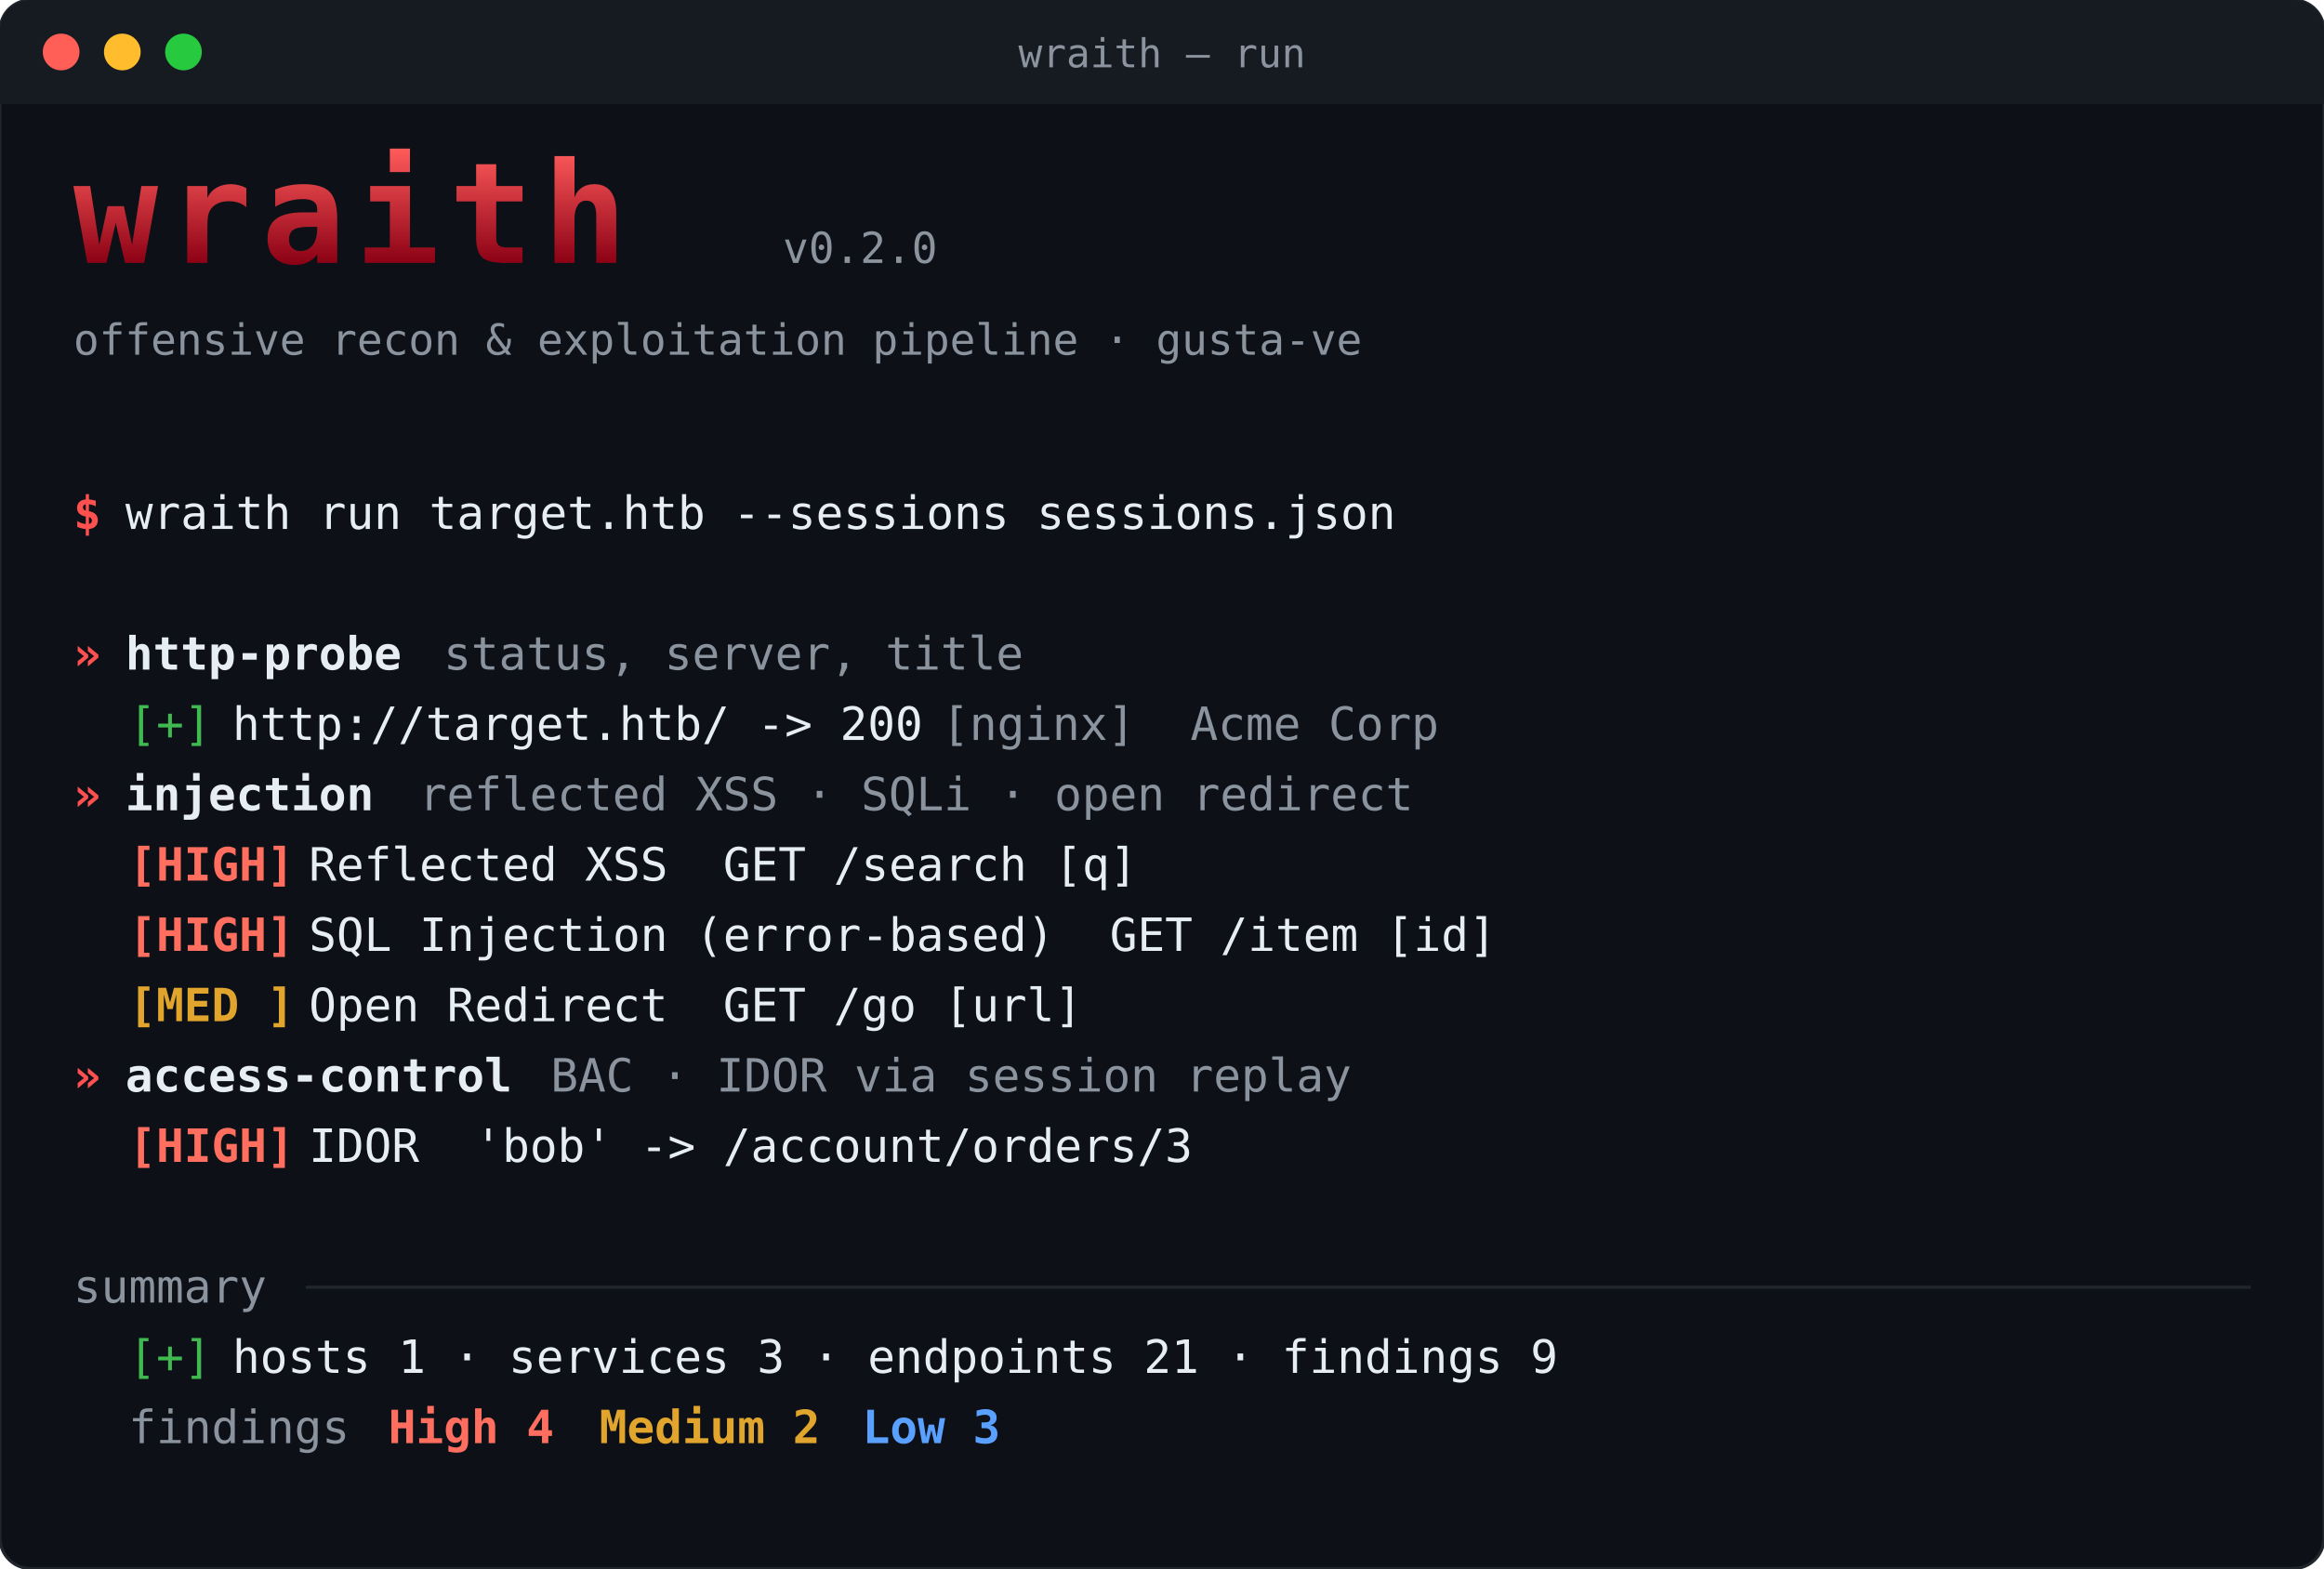
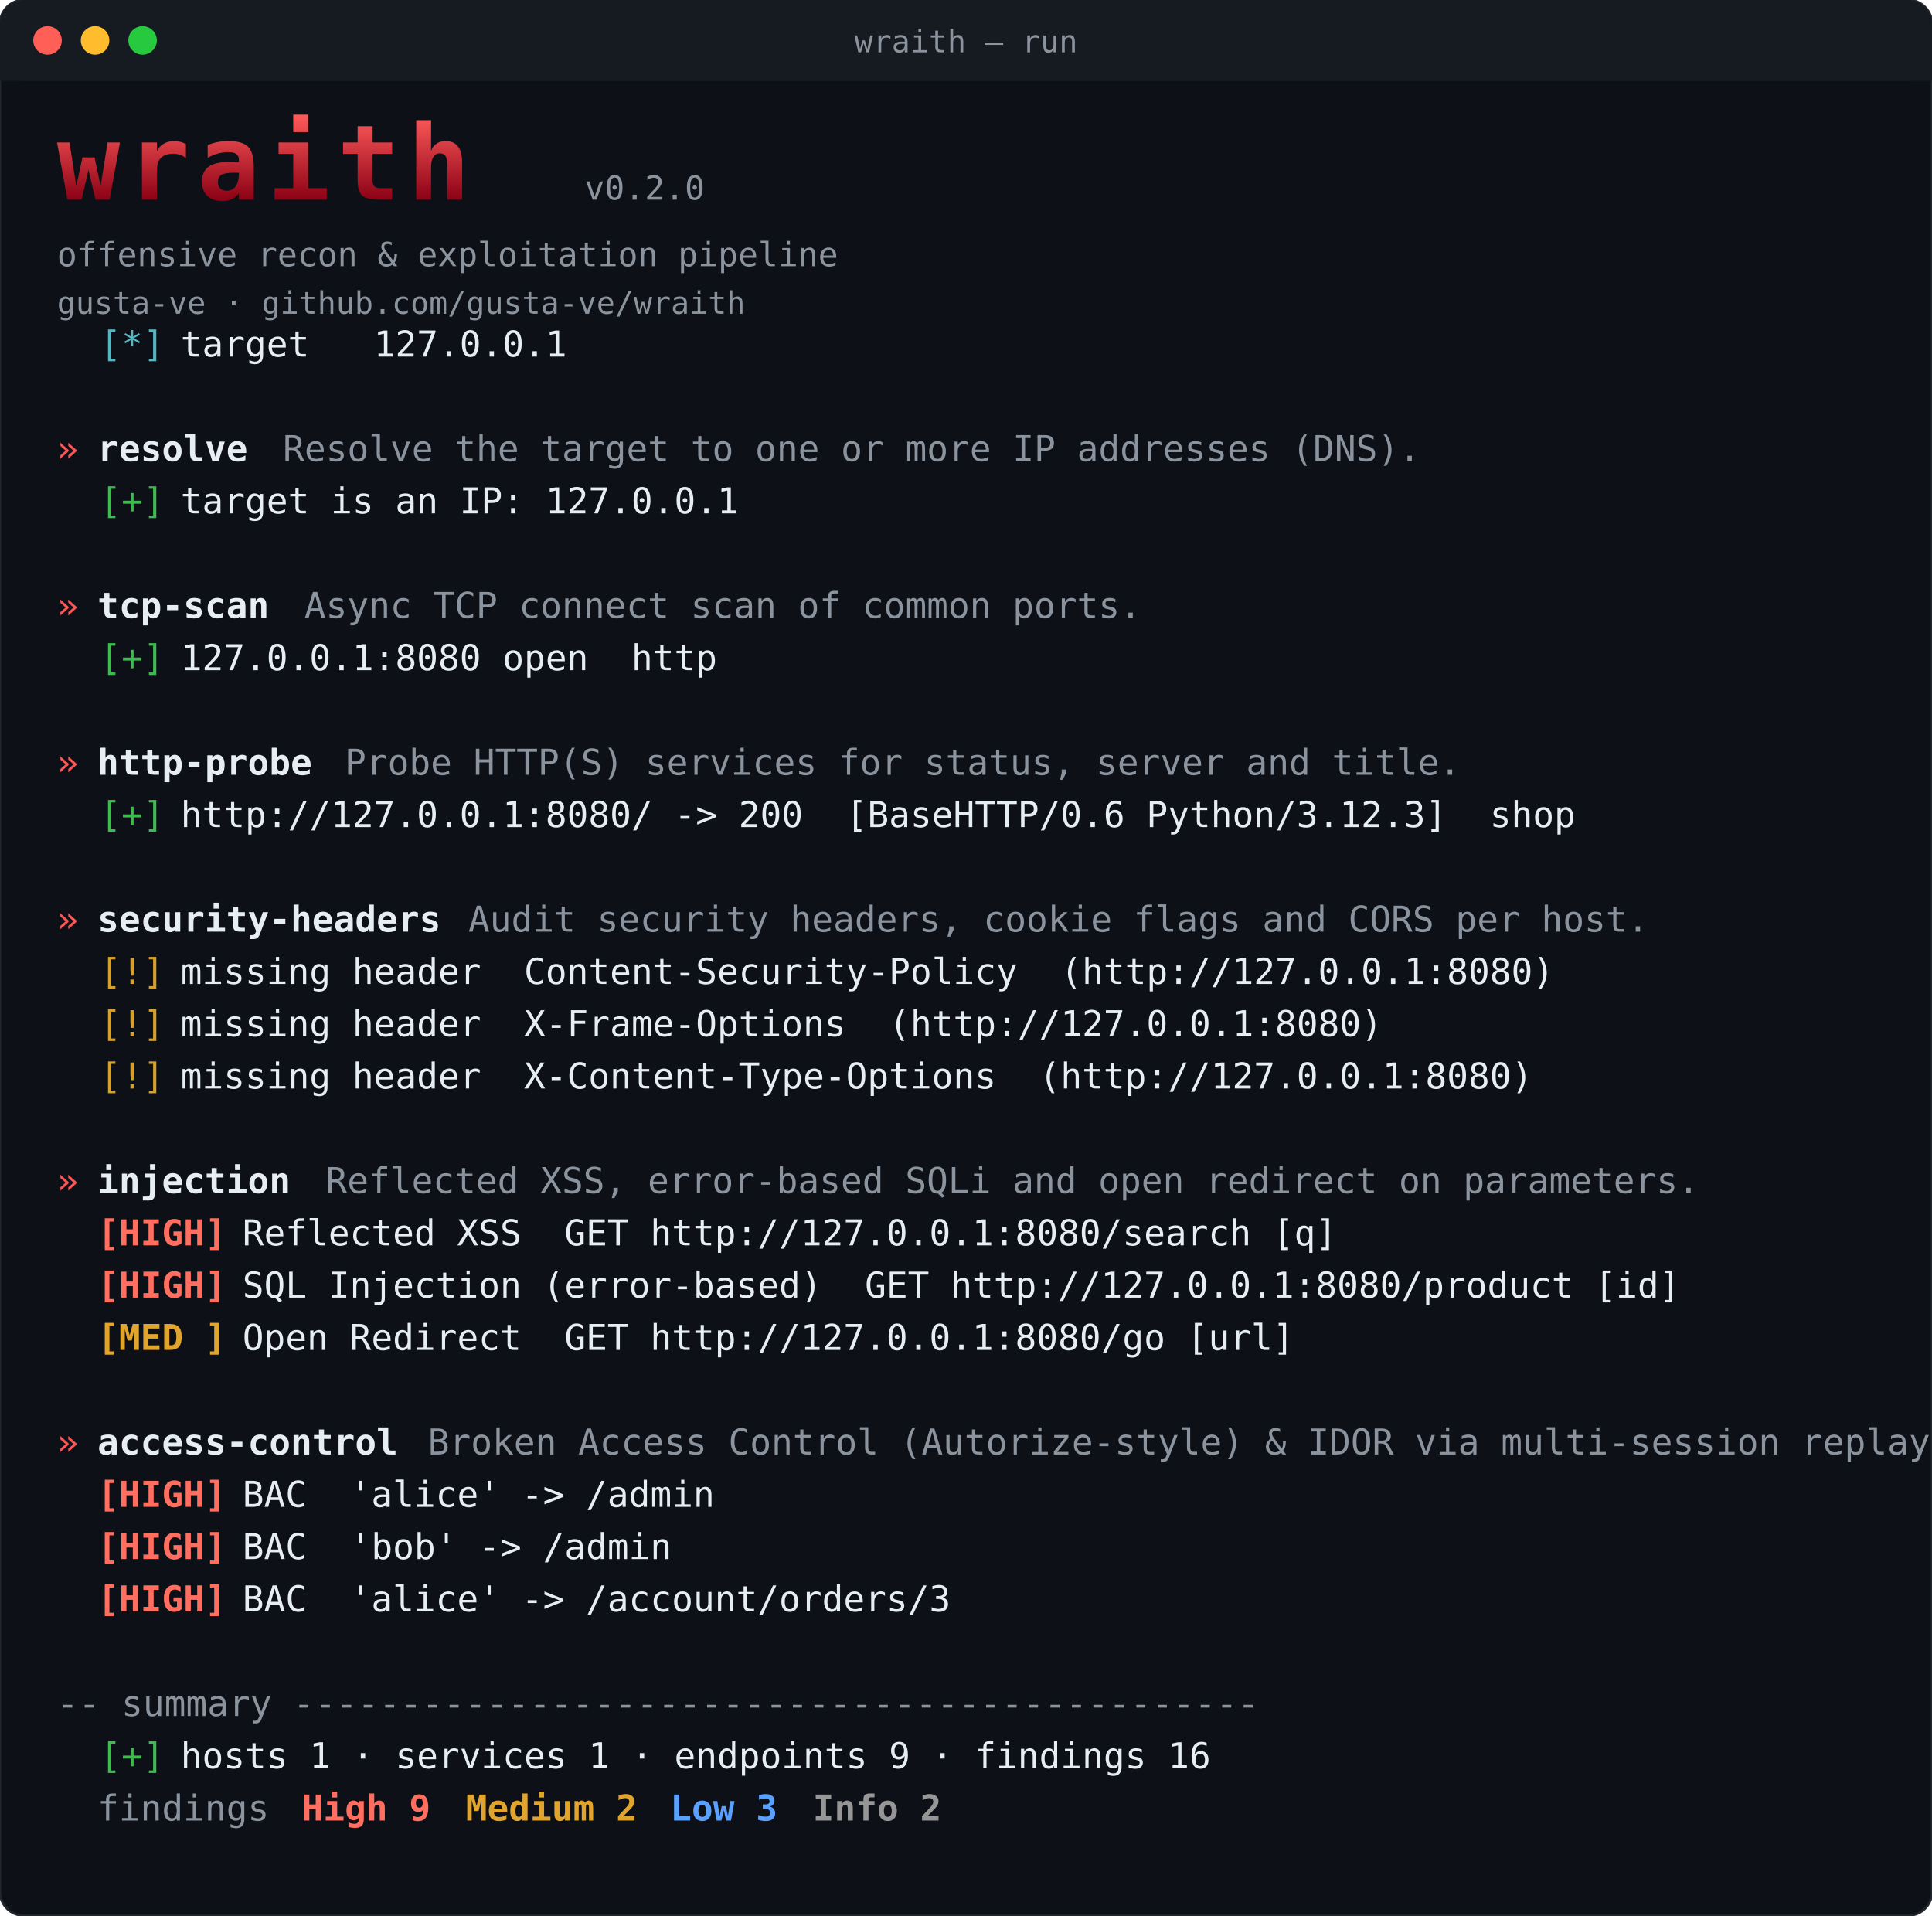
- <svg xmlns="http://www.w3.org/2000/svg" width="760" height="513" viewBox="0 0 760 513" font-family="ui-monospace,SFMono-Regular,Menlo,Consolas,monospace" font-size="15">
+ <svg xmlns="http://www.w3.org/2000/svg" width="813" height="806" viewBox="0 0 813 806" font-family="ui-monospace,SFMono-Regular,Menlo,Consolas,monospace" font-size="15">
  <defs>
    <linearGradient id="wm" x1="0" y1="0" x2="0" y2="1">
      <stop offset="0" stop-color="#ff5b5b" />
      <stop offset="1" stop-color="#8a0014" />
    </linearGradient>
  </defs>
-   <rect width="760" height="513" rx="10" fill="#0d1117" stroke="#21262d" />
-   <rect width="760" height="34" rx="10" fill="#161b22" />
-   <rect y="24" width="760" height="10" fill="#161b22" />
+   <rect width="813" height="806" rx="10" fill="#0d1117" stroke="#21262d" />
+   <rect width="813" height="34" rx="10" fill="#161b22" />
+   <rect y="24" width="813" height="10" fill="#161b22" />
  <circle cx="20" cy="17" r="6" fill="#ff5f56" />
  <circle cx="40" cy="17" r="6" fill="#ffbd2e" />
  <circle cx="60" cy="17" r="6" fill="#27c93f" />
-   <text x="380.0" y="22" fill="#8b949e" text-anchor="middle" font-size="13">wraith — run</text>
-   <text x="24" y="86" font-size="46" font-weight="800" letter-spacing="3" fill="url(#wm)">wraith</text>
-   <text x="256" y="86" font-size="14" fill="#8b949e">v0.2.0</text>
-   <text x="24" y="116" font-size="14" fill="#8b949e">offensive recon &amp; exploitation pipeline · gusta-ve</text>
-   <text x="24" y="173" fill="#ff5050" font-weight="700" xml:space="preserve">$ </text>
-   <text x="41" y="173" fill="#e6edf3" xml:space="preserve">wraith run target.htb --sessions sessions.json</text>
-   <text x="24" y="219" fill="#ff5050" font-weight="700" xml:space="preserve">» </text>
-   <text x="41" y="219" fill="#e6edf3" font-weight="700" xml:space="preserve">http-probe</text>
-   <text x="127" y="219" fill="#8b949e" xml:space="preserve">  status, server, title</text>
-   <text x="24" y="242" fill="#3fb950" xml:space="preserve">  [+] </text>
-   <text x="76" y="242" fill="#e6edf3" xml:space="preserve">http://target.htb/ -&gt; 200  </text>
-   <text x="308" y="242" fill="#8b949e" xml:space="preserve">[nginx]  Acme Corp</text>
-   <text x="24" y="265" fill="#ff5050" font-weight="700" xml:space="preserve">» </text>
-   <text x="41" y="265" fill="#e6edf3" font-weight="700" xml:space="preserve">injection</text>
-   <text x="119" y="265" fill="#8b949e" xml:space="preserve">  reflected XSS · SQLi · open redirect</text>
-   <text x="24" y="288" fill="#ff6e5f" font-weight="700" xml:space="preserve">  [HIGH] </text>
-   <text x="101" y="288" fill="#e6edf3" xml:space="preserve">Reflected XSS  GET /search [q]</text>
-   <text x="24" y="311" fill="#ff6e5f" font-weight="700" xml:space="preserve">  [HIGH] </text>
-   <text x="101" y="311" fill="#e6edf3" xml:space="preserve">SQL Injection (error-based)  GET /item [id]</text>
-   <text x="24" y="334" fill="#e1a52d" font-weight="700" xml:space="preserve">  [MED ] </text>
-   <text x="101" y="334" fill="#e6edf3" xml:space="preserve">Open Redirect  GET /go [url]</text>
-   <text x="24" y="357" fill="#ff5050" font-weight="700" xml:space="preserve">» </text>
-   <text x="41" y="357" fill="#e6edf3" font-weight="700" xml:space="preserve">access-control</text>
-   <text x="162" y="357" fill="#8b949e" xml:space="preserve">  BAC · IDOR via session replay</text>
-   <text x="24" y="380" fill="#ff6e5f" font-weight="700" xml:space="preserve">  [HIGH] </text>
-   <text x="101" y="380" fill="#e6edf3" xml:space="preserve">IDOR  'bob' -&gt; /account/orders/3</text>
-   <text x="24" y="426" fill="#8b949e">summary</text>
-   <line x1="100" y1="421" x2="736" y2="421" stroke="#21262d" />
-   <text x="24" y="449" fill="#3fb950" xml:space="preserve">  [+] </text>
-   <text x="76" y="449" fill="#e6edf3" xml:space="preserve">hosts 1 · services 3 · endpoints 21 · findings 9</text>
-   <text x="24" y="472" fill="#8b949e" xml:space="preserve">  findings  </text>
-   <text x="127" y="472" fill="#ff6e5f" font-weight="700" xml:space="preserve">High 4  </text>
-   <text x="196" y="472" fill="#e1a52d" font-weight="700" xml:space="preserve">Medium 2  </text>
-   <text x="282" y="472" fill="#5aa0ff" font-weight="700" xml:space="preserve">Low 3</text>
+   <text x="406.5" y="22" fill="#8b949e" text-anchor="middle" font-size="13">wraith — run</text>
+   <text x="24" y="84" font-size="44" font-weight="800" letter-spacing="3" fill="url(#wm)">wraith</text>
+   <text x="246" y="84" font-size="14" fill="#8b949e">v0.2.0</text>
+   <text x="24" y="112" font-size="14" fill="#8b949e">offensive recon &amp; exploitation pipeline</text>
+   <text x="24" y="132" font-size="13" fill="#8b949e">gusta-ve · github.com/gusta-ve/wraith</text>
+   <text x="24" y="150" fill="#56b6c2" xml:space="preserve">  [*] </text>
+   <text x="76" y="150" fill="#e6edf3" xml:space="preserve">target   127.0.0.1</text>
+   <text x="24" y="194" fill="#ff5555" xml:space="preserve">» </text>
+   <text x="41" y="194" fill="#e6edf3" font-weight="700" xml:space="preserve">resolve</text>
+   <text x="101" y="194" fill="#8b949e" xml:space="preserve">  Resolve the target to one or more IP addresses (DNS).</text>
+   <text x="24" y="216" fill="#3fb950" xml:space="preserve">  [+] </text>
+   <text x="76" y="216" fill="#e6edf3" xml:space="preserve">target is an IP: 127.0.0.1</text>
+   <text x="24" y="260" fill="#ff5555" xml:space="preserve">» </text>
+   <text x="41" y="260" fill="#e6edf3" font-weight="700" xml:space="preserve">tcp-scan</text>
+   <text x="110" y="260" fill="#8b949e" xml:space="preserve">  Async TCP connect scan of common ports.</text>
+   <text x="24" y="282" fill="#3fb950" xml:space="preserve">  [+] </text>
+   <text x="76" y="282" fill="#e6edf3" xml:space="preserve">127.0.0.1:8080 open  http</text>
+   <text x="24" y="326" fill="#ff5555" xml:space="preserve">» </text>
+   <text x="41" y="326" fill="#e6edf3" font-weight="700" xml:space="preserve">http-probe</text>
+   <text x="127" y="326" fill="#8b949e" xml:space="preserve">  Probe HTTP(S) services for status, server and title.</text>
+   <text x="24" y="348" fill="#3fb950" xml:space="preserve">  [+] </text>
+   <text x="76" y="348" fill="#e6edf3" xml:space="preserve">http://127.0.0.1:8080/ -&gt; 200  [BaseHTTP/0.6 Python/3.12.3]  shop</text>
+   <text x="24" y="392" fill="#ff5555" xml:space="preserve">» </text>
+   <text x="41" y="392" fill="#e6edf3" font-weight="700" xml:space="preserve">security-headers</text>
+   <text x="179" y="392" fill="#8b949e" xml:space="preserve">  Audit security headers, cookie flags and CORS per host.</text>
+   <text x="24" y="414" fill="#d6a02d" xml:space="preserve">  [!] </text>
+   <text x="76" y="414" fill="#e6edf3" xml:space="preserve">missing header  Content-Security-Policy  (http://127.0.0.1:8080)</text>
+   <text x="24" y="436" fill="#d6a02d" xml:space="preserve">  [!] </text>
+   <text x="76" y="436" fill="#e6edf3" xml:space="preserve">missing header  X-Frame-Options  (http://127.0.0.1:8080)</text>
+   <text x="24" y="458" fill="#d6a02d" xml:space="preserve">  [!] </text>
+   <text x="76" y="458" fill="#e6edf3" xml:space="preserve">missing header  X-Content-Type-Options  (http://127.0.0.1:8080)</text>
+   <text x="24" y="502" fill="#ff5555" xml:space="preserve">» </text>
+   <text x="41" y="502" fill="#e6edf3" font-weight="700" xml:space="preserve">injection</text>
+   <text x="119" y="502" fill="#8b949e" xml:space="preserve">  Reflected XSS, error-based SQLi and open redirect on parameters.</text>
+   <text x="24" y="524" fill="#e6edf3" xml:space="preserve">  </text>
+   <text x="41" y="524" fill="#ff6e5f" font-weight="700" xml:space="preserve">[HIGH]</text>
+   <text x="93" y="524" fill="#e6edf3" xml:space="preserve"> Reflected XSS  GET http://127.0.0.1:8080/search [q]</text>
+   <text x="24" y="546" fill="#e6edf3" xml:space="preserve">  </text>
+   <text x="41" y="546" fill="#ff6e5f" font-weight="700" xml:space="preserve">[HIGH]</text>
+   <text x="93" y="546" fill="#e6edf3" xml:space="preserve"> SQL Injection (error-based)  GET http://127.0.0.1:8080/product [id]</text>
+   <text x="24" y="568" fill="#e6edf3" xml:space="preserve">  </text>
+   <text x="41" y="568" fill="#e1a52d" font-weight="700" xml:space="preserve">[MED ]</text>
+   <text x="93" y="568" fill="#e6edf3" xml:space="preserve"> Open Redirect  GET http://127.0.0.1:8080/go [url]</text>
+   <text x="24" y="612" fill="#ff5555" xml:space="preserve">» </text>
+   <text x="41" y="612" fill="#e6edf3" font-weight="700" xml:space="preserve">access-control</text>
+   <text x="162" y="612" fill="#8b949e" xml:space="preserve">  Broken Access Control (Autorize-style) &amp; IDOR via multi-session replay.</text>
+   <text x="24" y="634" fill="#e6edf3" xml:space="preserve">  </text>
+   <text x="41" y="634" fill="#ff6e5f" font-weight="700" xml:space="preserve">[HIGH]</text>
+   <text x="93" y="634" fill="#e6edf3" xml:space="preserve"> BAC  'alice' -&gt; /admin</text>
+   <text x="24" y="656" fill="#e6edf3" xml:space="preserve">  </text>
+   <text x="41" y="656" fill="#ff6e5f" font-weight="700" xml:space="preserve">[HIGH]</text>
+   <text x="93" y="656" fill="#e6edf3" xml:space="preserve"> BAC  'bob' -&gt; /admin</text>
+   <text x="24" y="678" fill="#e6edf3" xml:space="preserve">  </text>
+   <text x="41" y="678" fill="#ff6e5f" font-weight="700" xml:space="preserve">[HIGH]</text>
+   <text x="93" y="678" fill="#e6edf3" xml:space="preserve"> BAC  'alice' -&gt; /account/orders/3</text>
+   <text x="24" y="722" fill="#8b949e" xml:space="preserve">-- summary ---------------------------------------------</text>
+   <text x="24" y="744" fill="#3fb950" xml:space="preserve">  [+] </text>
+   <text x="76" y="744" fill="#e6edf3" xml:space="preserve">hosts 1 · services 1 · endpoints 9 · findings 16</text>
+   <text x="24" y="766" fill="#e6edf3" xml:space="preserve">  </text>
+   <text x="41" y="766" fill="#8b949e" xml:space="preserve">findings  </text>
+   <text x="127" y="766" fill="#ff6e5f" font-weight="700" xml:space="preserve">High 9</text>
+   <text x="179" y="766" fill="#e6edf3" xml:space="preserve">  </text>
+   <text x="196" y="766" fill="#e1a52d" font-weight="700" xml:space="preserve">Medium 2</text>
+   <text x="265" y="766" fill="#e6edf3" xml:space="preserve">  </text>
+   <text x="282" y="766" fill="#5aa0ff" font-weight="700" xml:space="preserve">Low 3</text>
+   <text x="325" y="766" fill="#e6edf3" xml:space="preserve">  </text>
+   <text x="342" y="766" fill="#969696" font-weight="700" xml:space="preserve">Info 2</text>
</svg>
